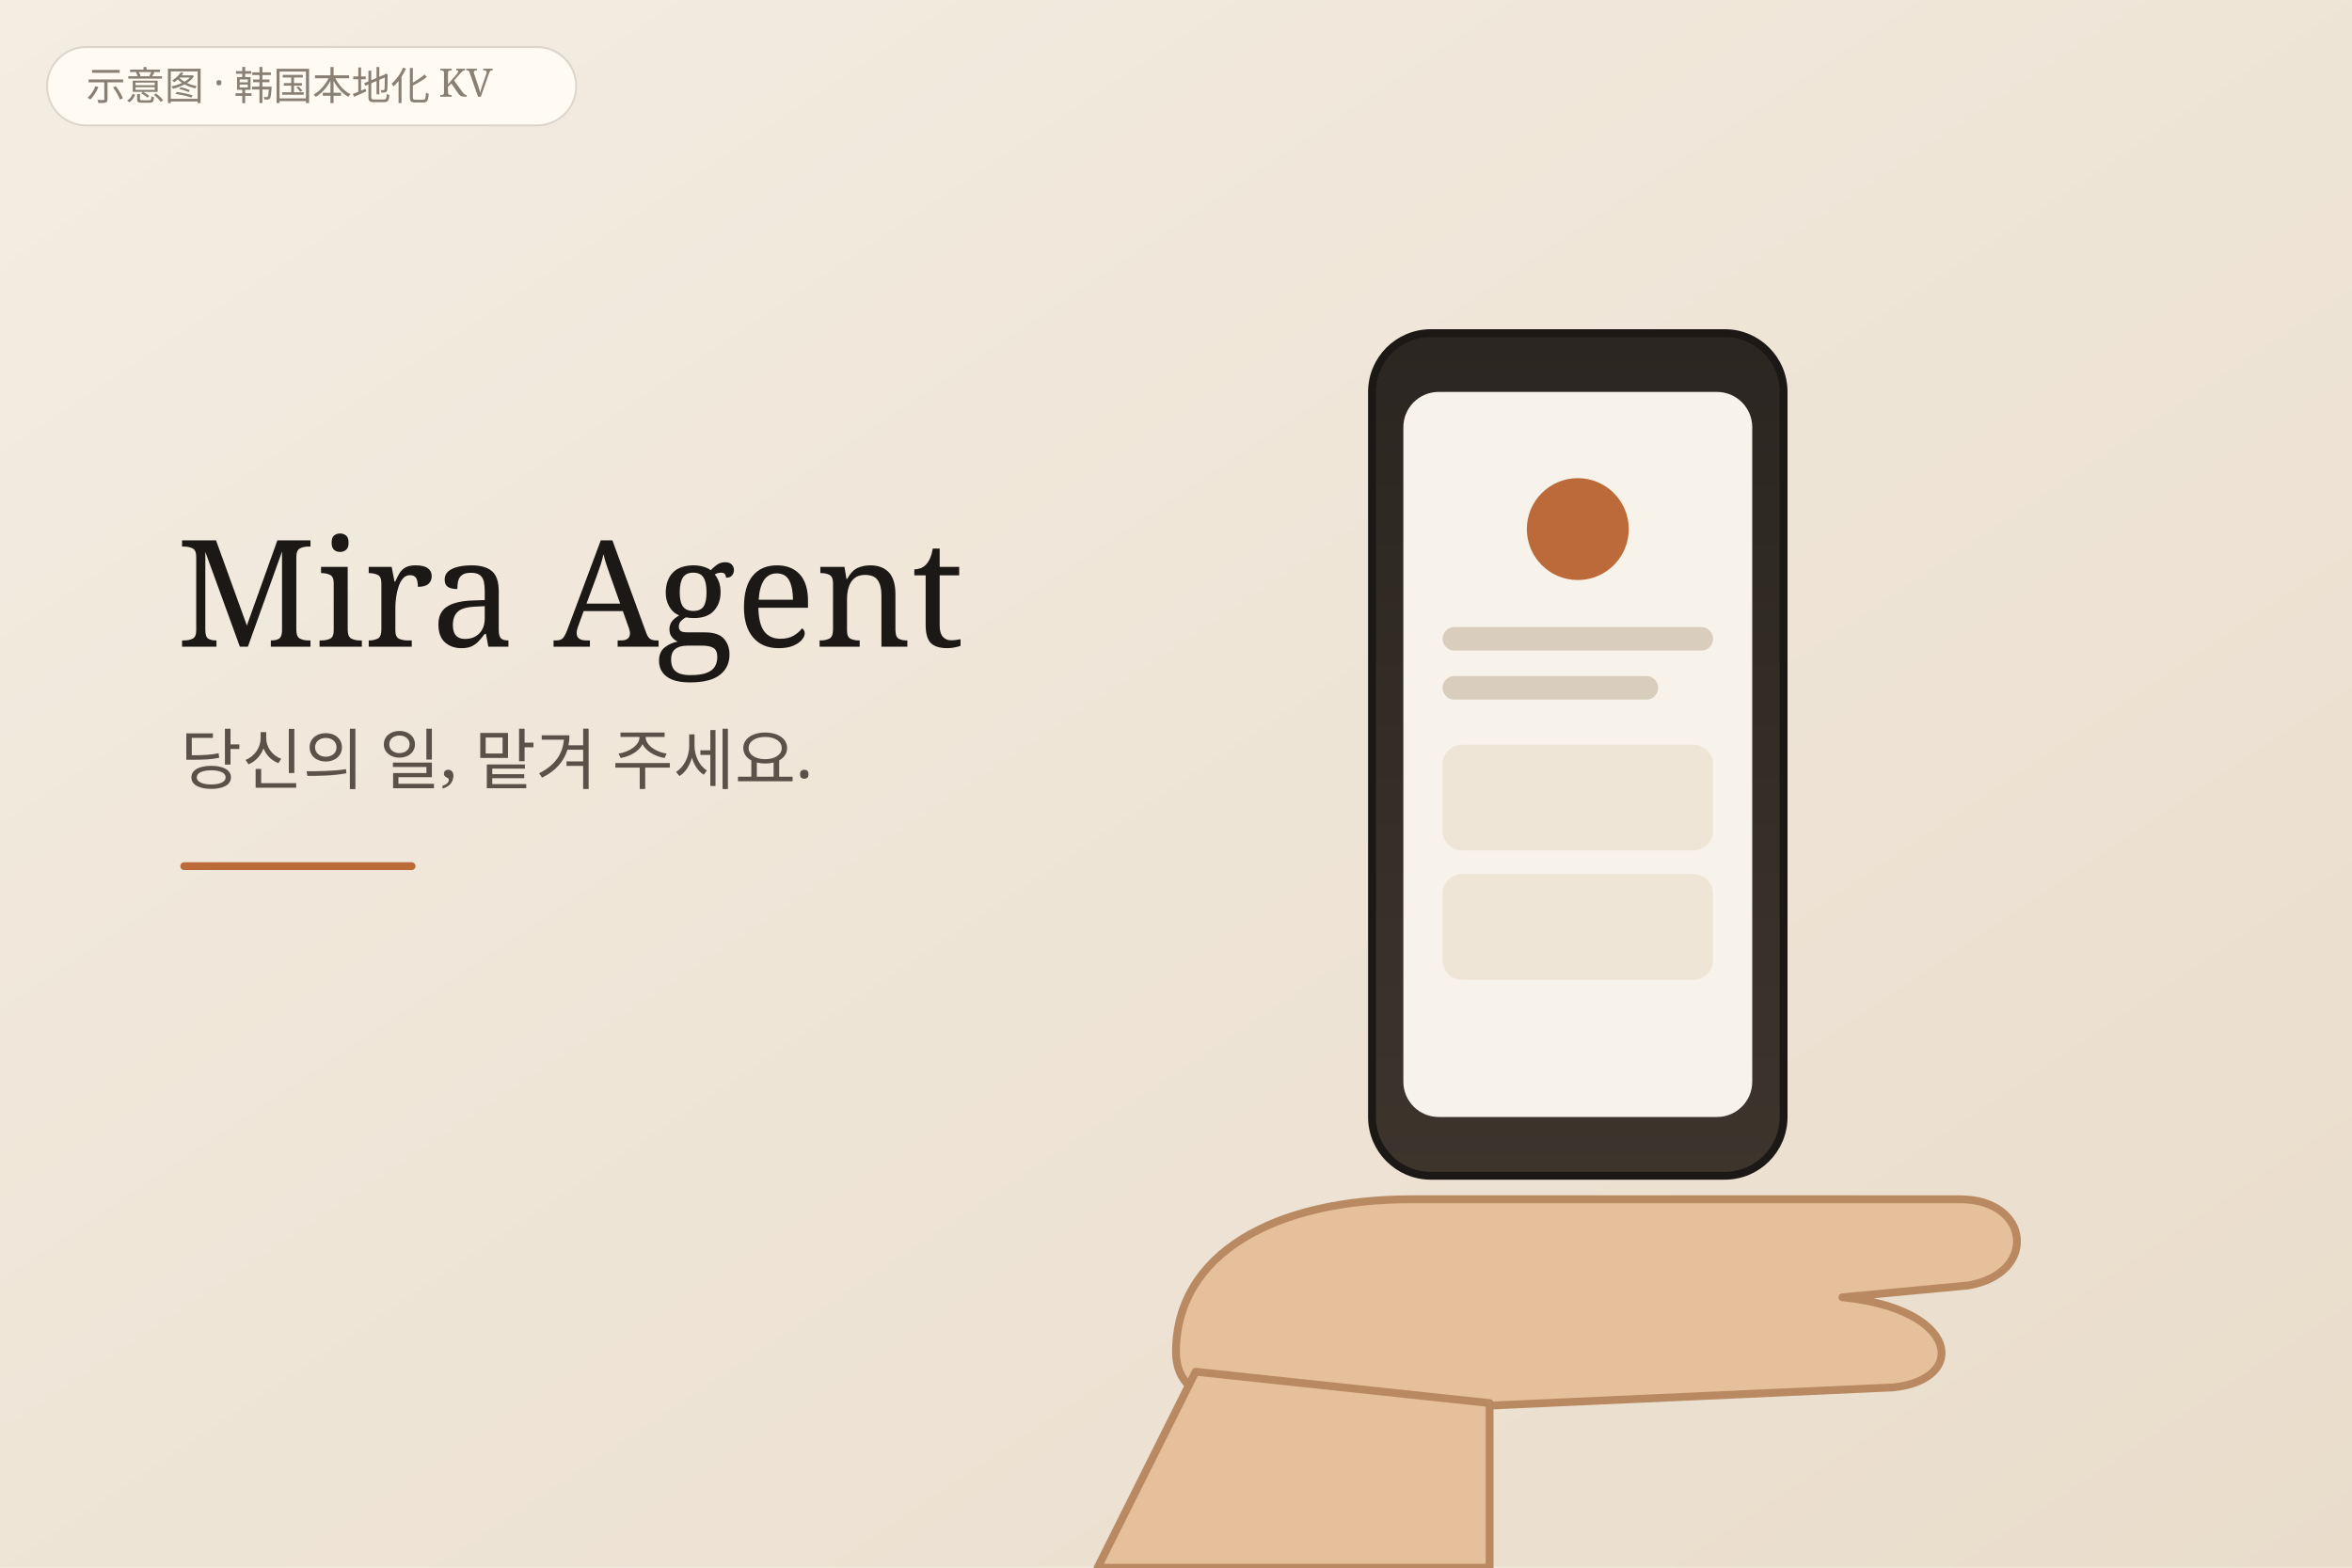
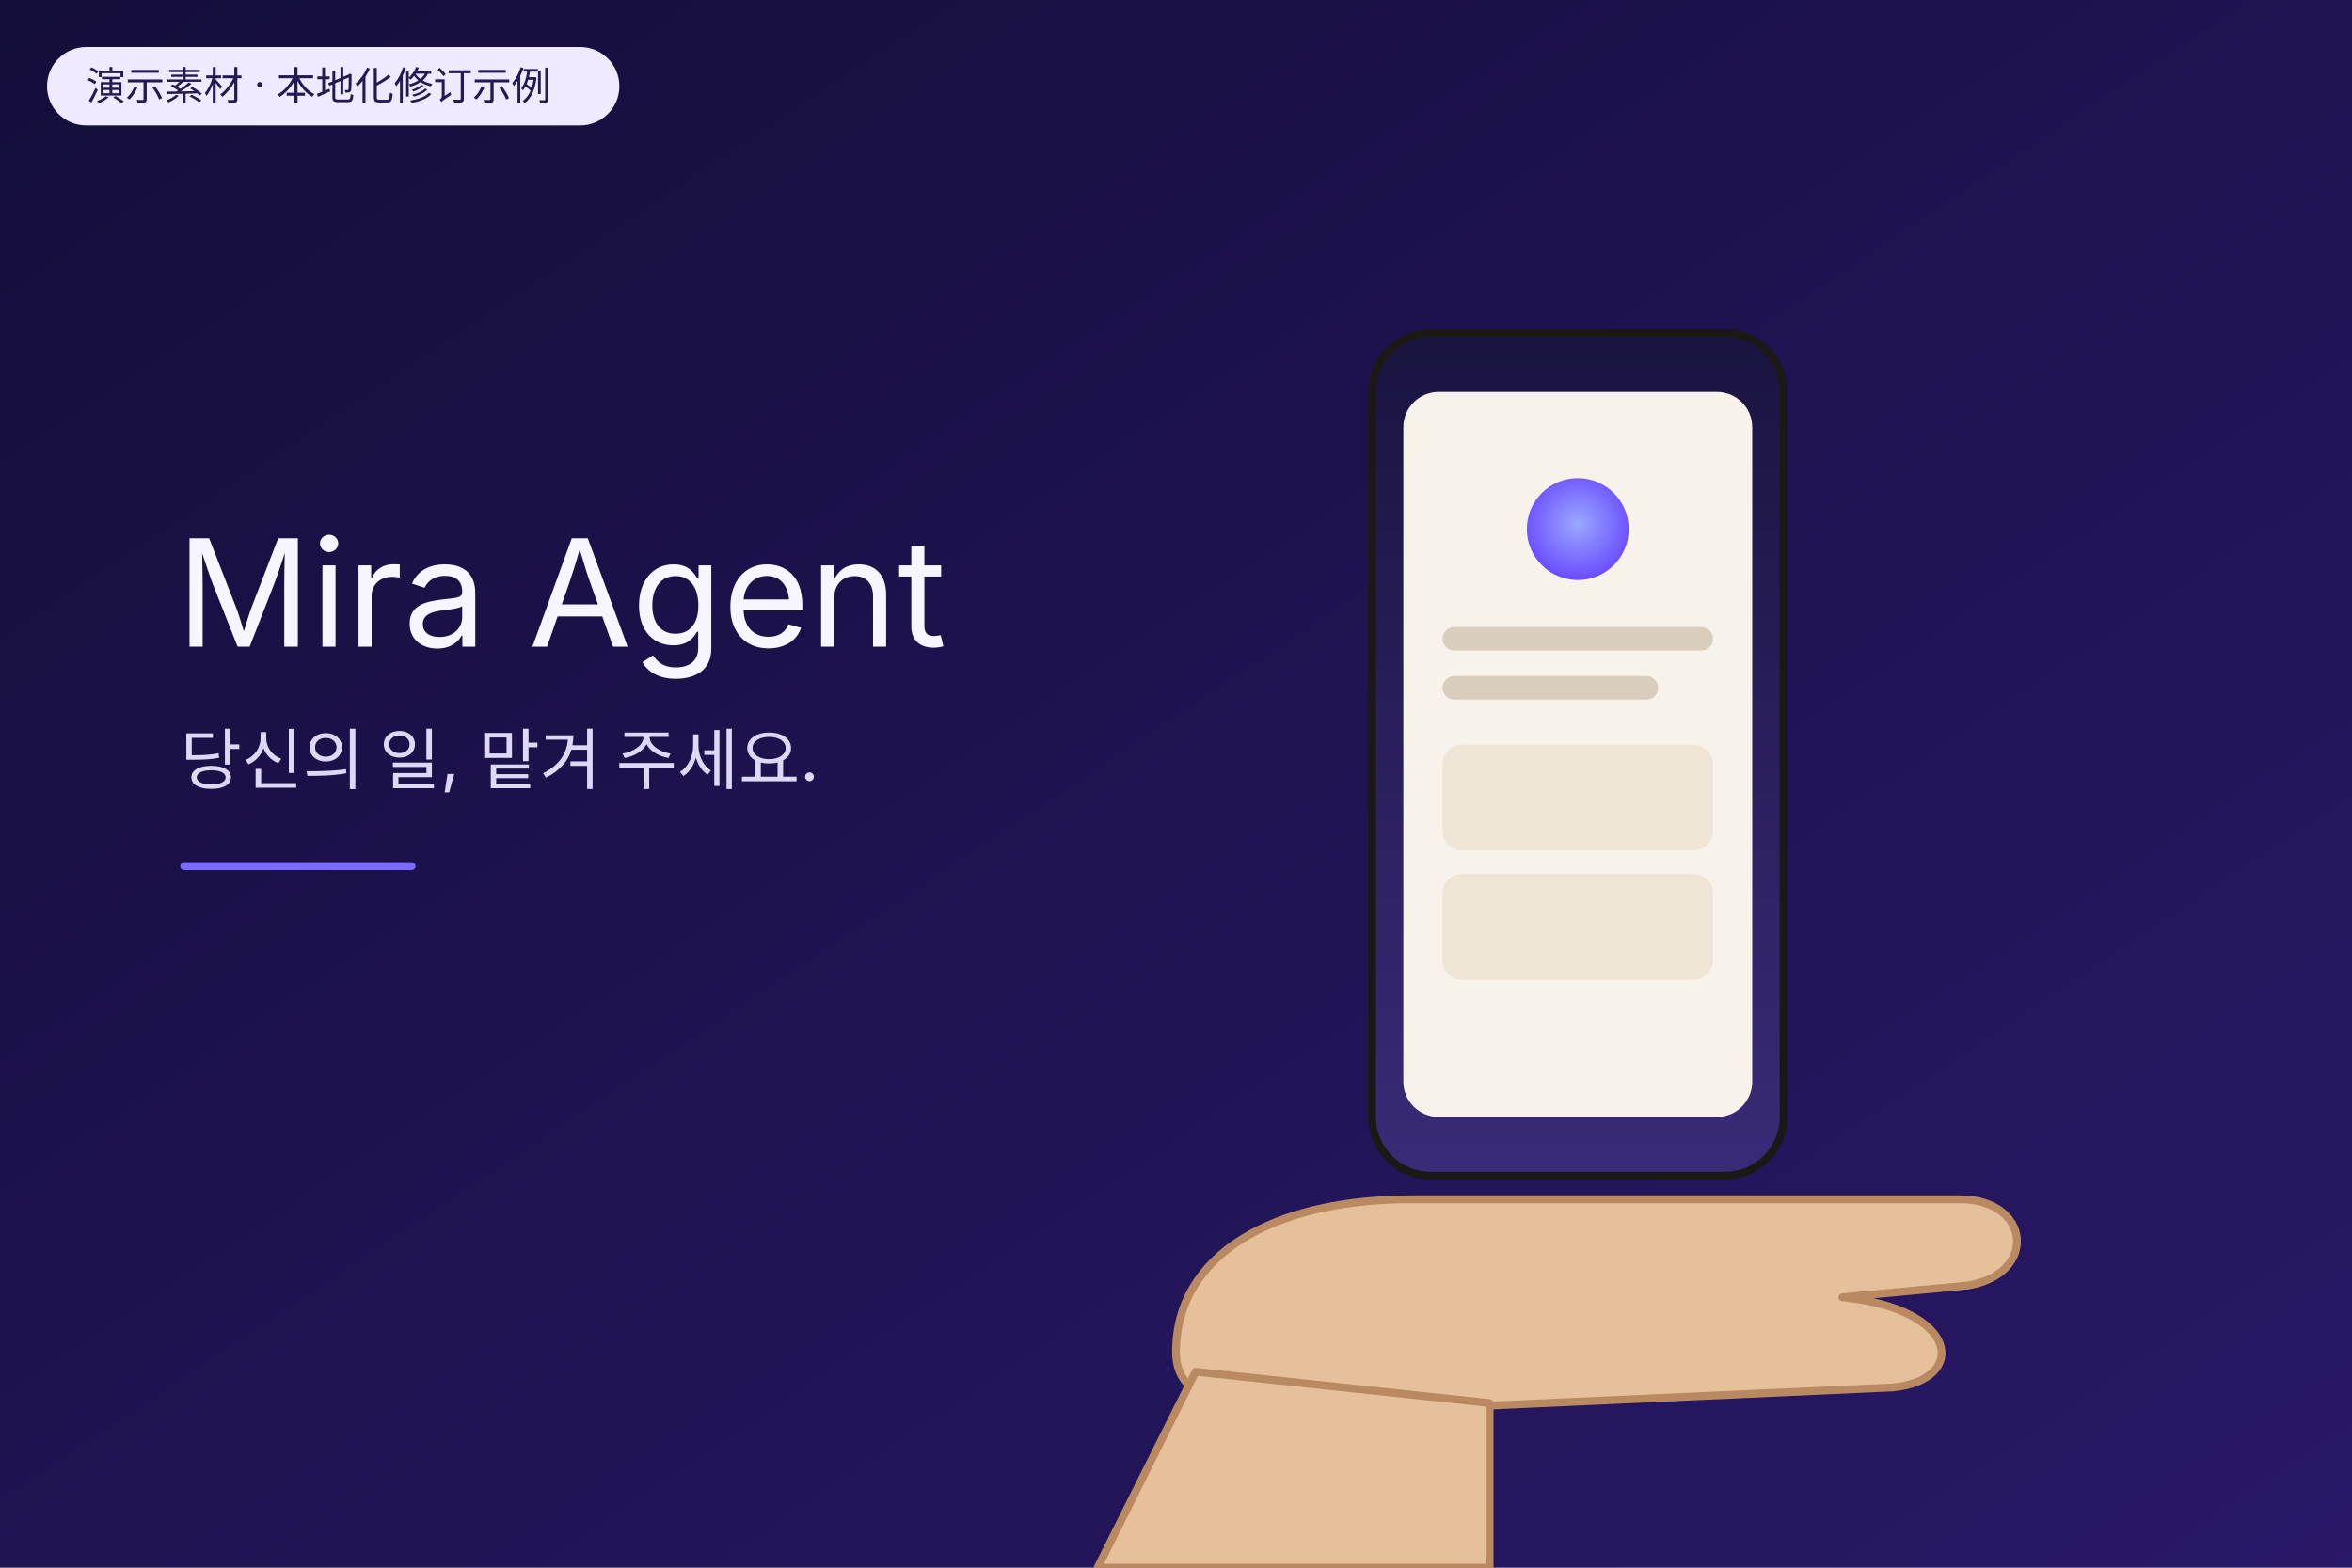
- <svg xmlns="http://www.w3.org/2000/svg" width="1200" height="800" viewBox="0 0 1200 800" font-family="Georgia, 'Apple SD Gothic Neo', 'Songti SC', serif">
+ <svg xmlns="http://www.w3.org/2000/svg" width="1200" height="800" viewBox="0 0 1200 800" font-family="Inter, 'Apple SD Gothic Neo', PingFang SC, sans-serif">
  <defs>
    <linearGradient id="bg" x1="0" y1="0" x2="1" y2="1">
-       <stop offset="0" stop-color="#f4ede2" />
-       <stop offset="1" stop-color="#e9dccb" />
+       <stop offset="0" stop-color="#140e3a" />
+       <stop offset="1" stop-color="#2a1868" />
    </linearGradient>
    <linearGradient id="screen" x1="0" y1="0" x2="0" y2="1">
-       <stop offset="0" stop-color="#2b2621" />
-       <stop offset="1" stop-color="#3d342c" />
+       <stop offset="0" stop-color="#1a1440" />
+       <stop offset="1" stop-color="#3a2a78" />
    </linearGradient>
+     <radialGradient id="orb" cx="0.5" cy="0.45" r="0.55">
+       <stop offset="0" stop-color="#9aa8ff" />
+       <stop offset="1" stop-color="#6a4cff" />
+     </radialGradient>
  </defs>
  <rect width="1200" height="800" fill="url(#bg)" />
-   <text x="90" y="330" font-size="76" fill="#1c1815">Mira Agent</text>
-   <text x="92" y="400" font-size="34" fill="#5b5148">당신의 일, 맡겨 주세요.</text>
-   <rect x="92" y="440" width="120" height="4" rx="2" fill="#bc6a3a" />
+   <text x="90" y="330" font-size="76" fill="#f7f5ff">Mira Agent</text>
+   <text x="92" y="400" font-size="34" fill="#ddd8f5">당신의 일, 맡겨 주세요.</text>
+   <rect x="92" y="440" width="120" height="4" rx="2" fill="#7b6cff" />
  <g fill="#e6c09b" stroke="#b98a62" stroke-width="4" stroke-linejoin="round">
    <path d="M600 690 C600 640 650 612 720 612 L1000 612 C1036 612 1040 650 1004 656 L940 662 C1000 668 1004 704 966 708 L700 720 C640 722 600 720 600 690 Z" />
    <path d="M610 700 L560 800 L760 800 L760 716 Z" />
  </g>
  <rect x="700" y="170" width="210" height="430" rx="30" fill="url(#screen)" stroke="#1c1815" stroke-width="4" />
  <rect x="716" y="200" width="178" height="370" rx="18" fill="#f8f3ea" />
-   <circle cx="805" cy="270" r="26" fill="#bc6a3a" />
+   <circle cx="805" cy="270" r="26" fill="url(#orb)" />
  <rect x="736" y="320" width="138" height="12" rx="6" fill="#d9cdbd" />
  <rect x="736" y="345" width="110" height="12" rx="6" fill="#d9cdbd" />
  <rect x="736" y="380" width="138" height="54" rx="10" fill="#efe5d7" />
  <rect x="736" y="446" width="138" height="54" rx="10" fill="#efe5d7" />
-   <rect x="24" y="24" width="270" height="40" rx="20" fill="#fffaf2" stroke="#ddd5ca" />
-   <text x="44" y="51" font-size="20" fill="#8a7f73">示意图 · 韩国本地化 KV</text>
+   <rect x="24" y="24" width="292" height="40" rx="20" fill="#efeaff" />
+   <text x="44" y="51" font-size="20" fill="#241a52">演示素材 · 本地化修订示例</text>
</svg>
